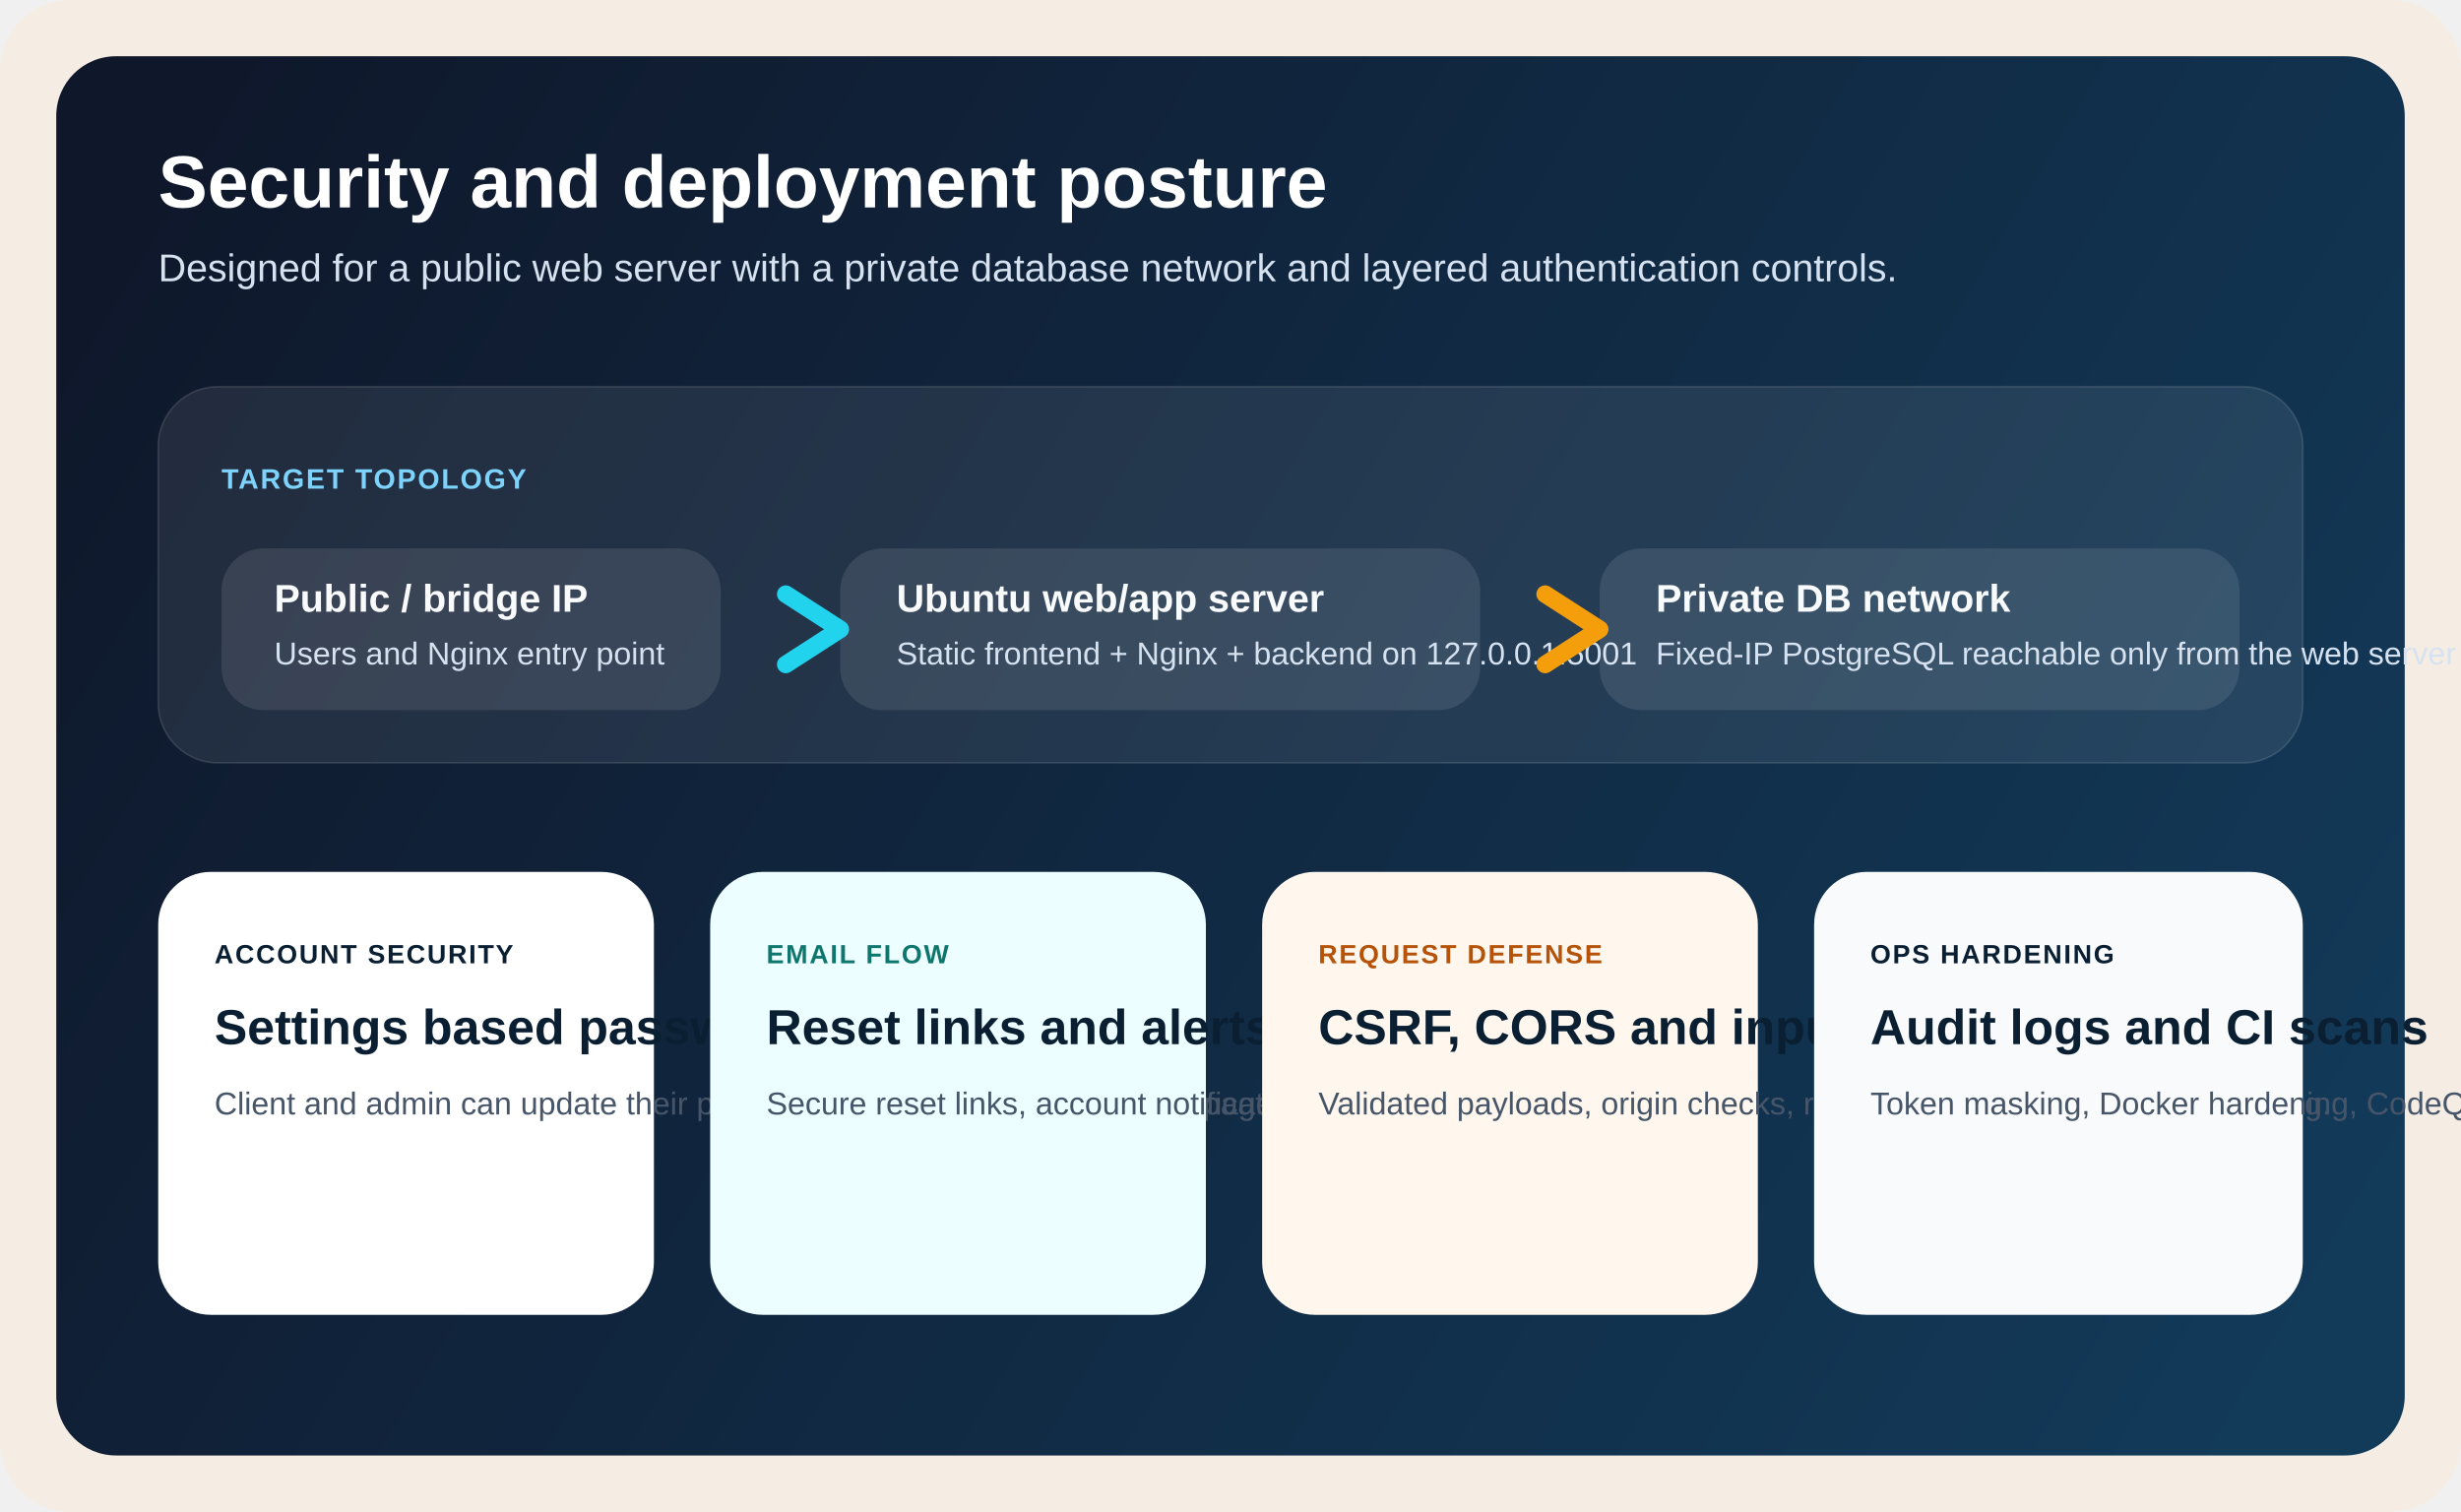
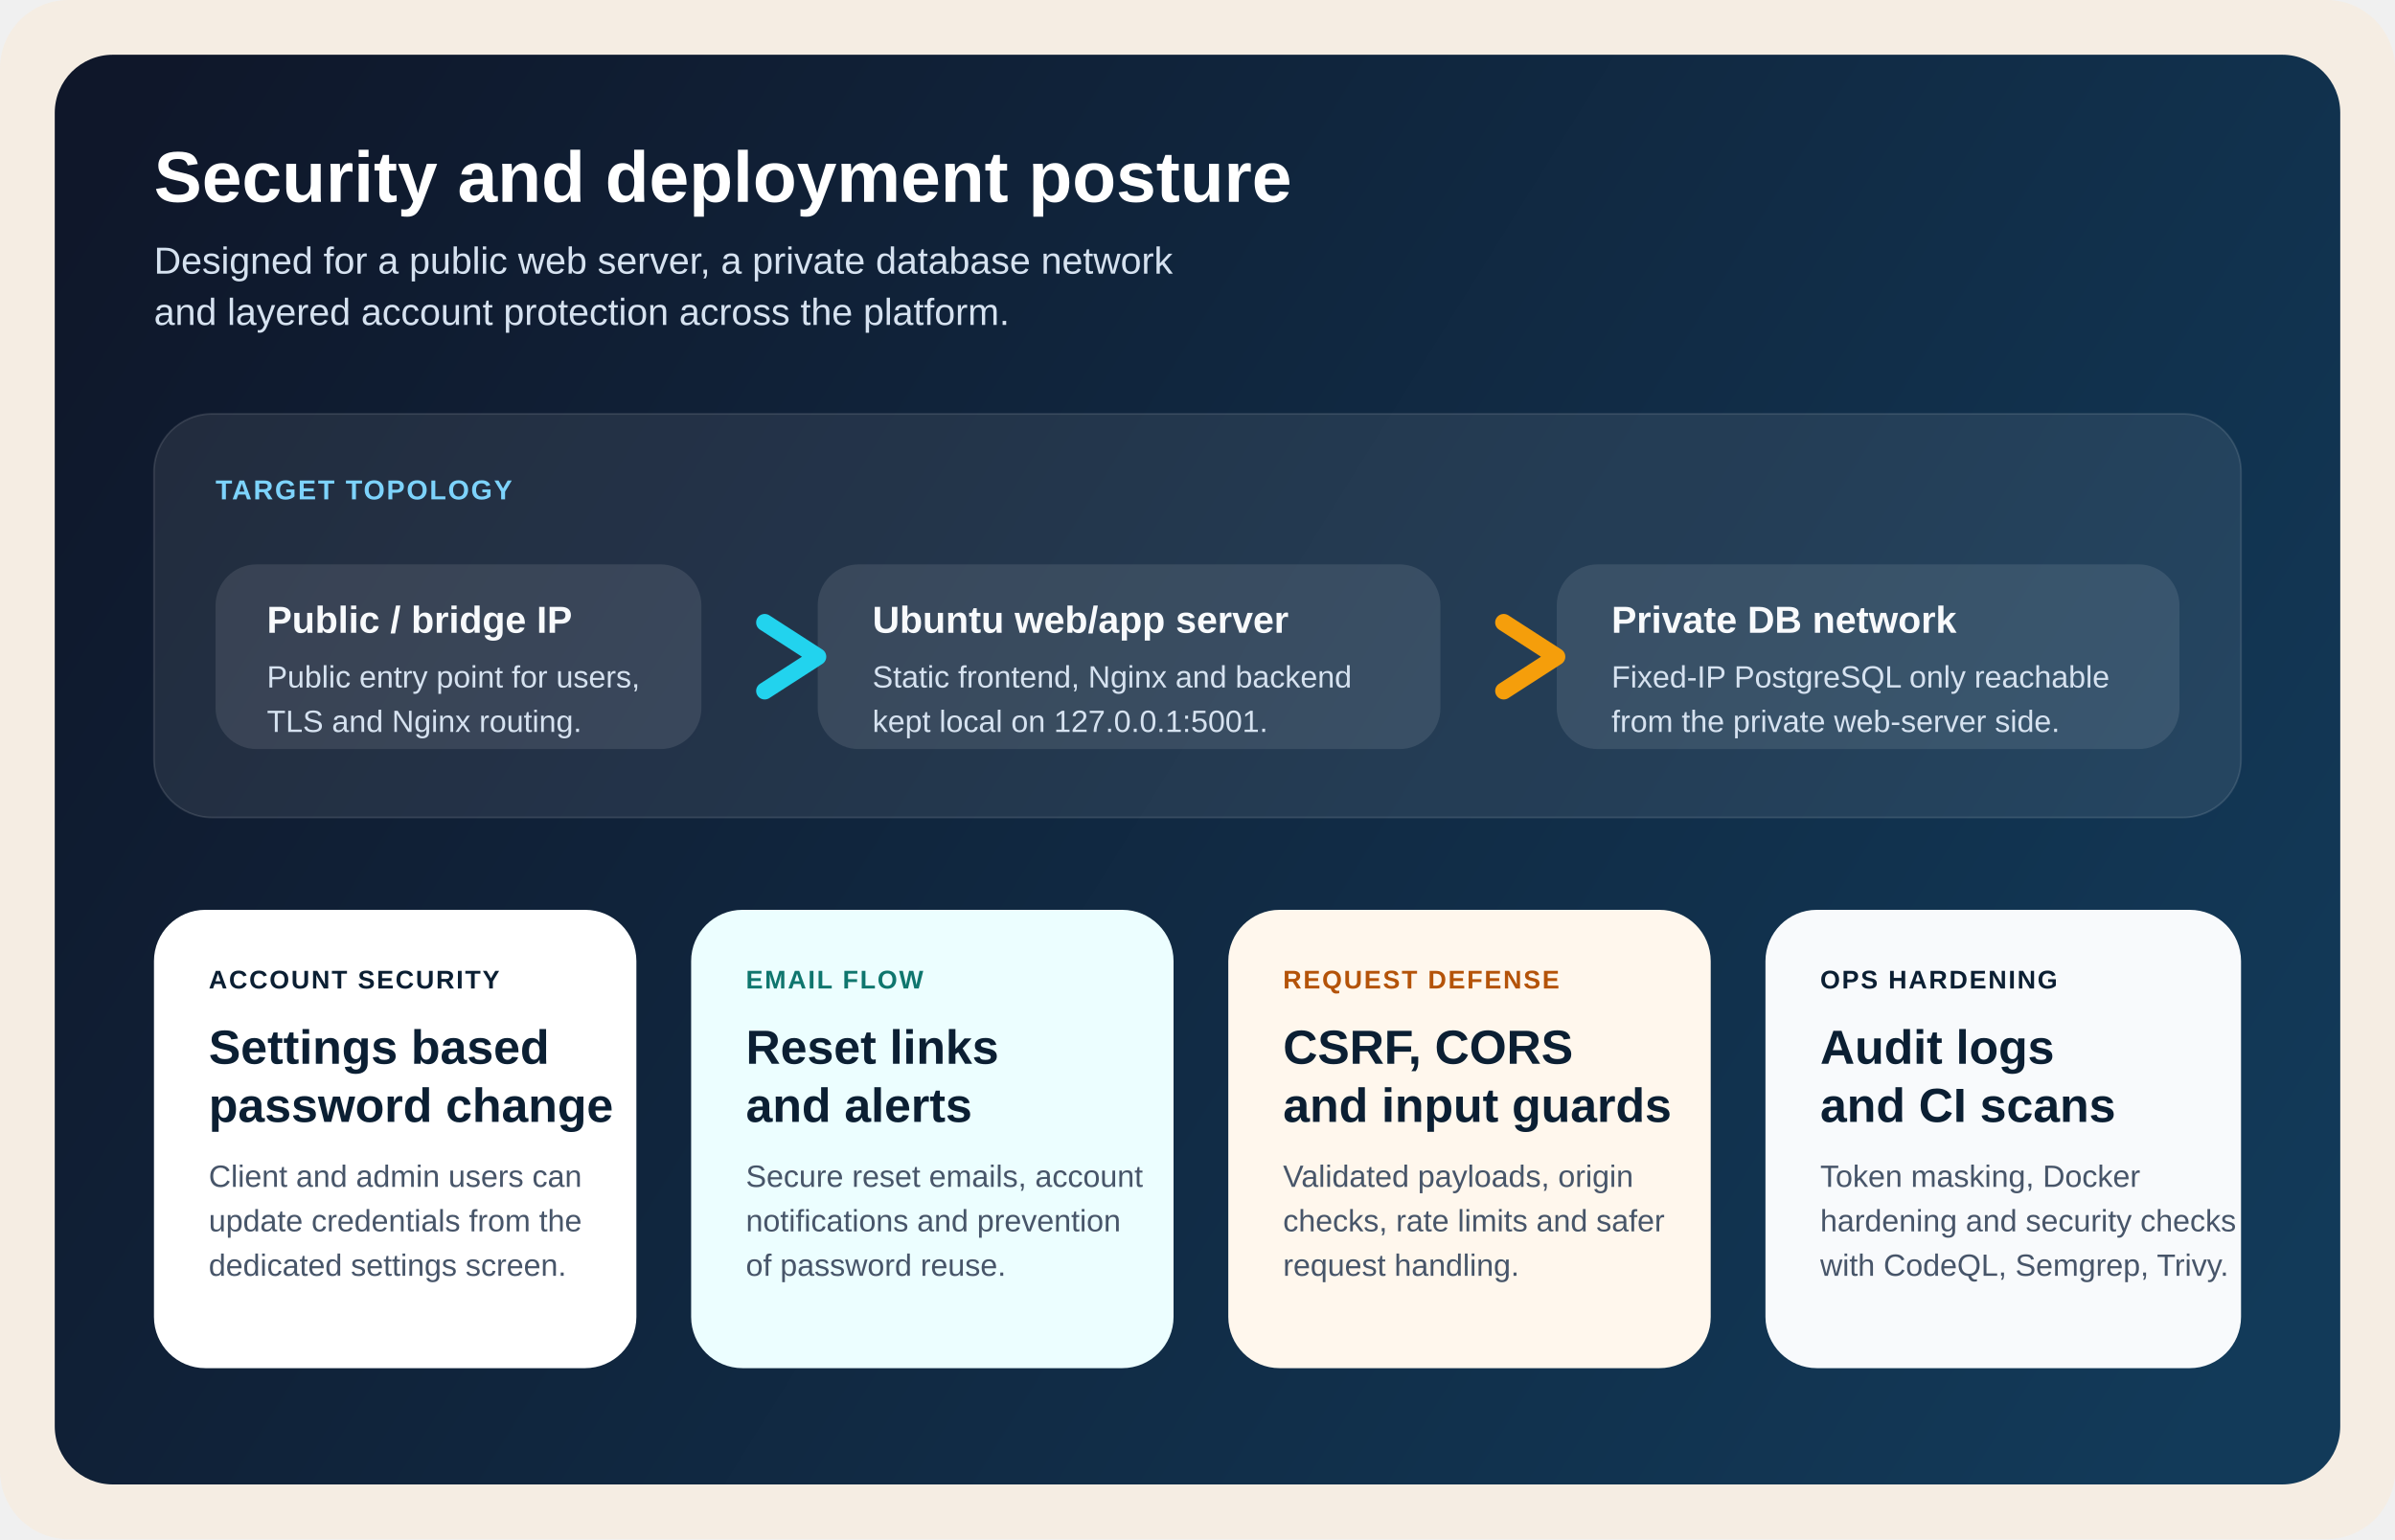
- <svg xmlns="http://www.w3.org/2000/svg" width="1400" height="860" viewBox="0 0 1400 860" fill="none">
+ <svg xmlns="http://www.w3.org/2000/svg" width="1400" height="900" viewBox="0 0 1400 900" fill="none">
  <defs>
-     <linearGradient id="sec-bg" x1="80" y1="60" x2="1300" y2="780" gradientUnits="userSpaceOnUse">
+     <linearGradient id="sec-bg" x1="80" y1="60" x2="1300" y2="820" gradientUnits="userSpaceOnUse">
      <stop stop-color="#0F172A" />
      <stop offset="1" stop-color="#123A59" />
    </linearGradient>
    <linearGradient id="sec-accent" x1="0" y1="0" x2="1" y2="1">
      <stop stop-color="#22D3EE" />
      <stop offset="1" stop-color="#F59E0B" />
    </linearGradient>
  </defs>
-   <rect width="1400" height="860" rx="40" fill="#F5EDE3" />
-   <rect x="32" y="32" width="1336" height="796" rx="34" fill="url(#sec-bg)" />
+   <rect width="1400" height="900" rx="40" fill="#F5EDE3" />
+   <rect x="32" y="32" width="1336" height="836" rx="34" fill="url(#sec-bg)" />
  <text x="90" y="118" fill="#FFFFFF" font-family="Segoe UI, Arial, sans-serif" font-size="42" font-weight="700">Security and deployment posture</text>
-   <text x="90" y="160" fill="#D6E2F0" font-family="Segoe UI, Arial, sans-serif" font-size="22">Designed for a public web server with a private database network and layered authentication controls.</text>
-   <rect x="90" y="220" width="1220" height="214" rx="34" fill="#FFFFFF" fill-opacity="0.08" stroke="#FFFFFF" stroke-opacity="0.12" />
-   <text x="126" y="278" fill="#7DD3FC" font-family="Segoe UI, Arial, sans-serif" font-size="16" font-weight="700" letter-spacing="1">TARGET TOPOLOGY</text>
-   <rect x="126" y="312" width="284" height="92" rx="24" fill="#FFFFFF" fill-opacity="0.1" />
-   <text x="156" y="348" fill="#F8FAFC" font-family="Segoe UI, Arial, sans-serif" font-size="22" font-weight="700">Public / bridge IP</text>
-   <text x="156" y="378" fill="#D6E2F0" font-family="Segoe UI, Arial, sans-serif" font-size="18">Users and Nginx entry point</text>
-   <rect x="478" y="312" width="364" height="92" rx="24" fill="#FFFFFF" fill-opacity="0.1" />
-   <text x="510" y="348" fill="#F8FAFC" font-family="Segoe UI, Arial, sans-serif" font-size="22" font-weight="700">Ubuntu web/app server</text>
-   <text x="510" y="378" fill="#D6E2F0" font-family="Segoe UI, Arial, sans-serif" font-size="18">Static frontend + Nginx + backend on 127.0.0.1:5001</text>
-   <rect x="910" y="312" width="364" height="92" rx="24" fill="#FFFFFF" fill-opacity="0.1" />
-   <text x="942" y="348" fill="#F8FAFC" font-family="Segoe UI, Arial, sans-serif" font-size="22" font-weight="700">Private DB network</text>
-   <text x="942" y="378" fill="#D6E2F0" font-family="Segoe UI, Arial, sans-serif" font-size="18">Fixed-IP PostgreSQL reachable only from the web server</text>
-   <path d="M410 358H478" stroke="url(#sec-accent)" stroke-width="10" stroke-linecap="round" />
-   <path d="M842 358H910" stroke="url(#sec-accent)" stroke-width="10" stroke-linecap="round" />
-   <path d="M447 338L478 358L447 378" fill="none" stroke="#22D3EE" stroke-width="10" stroke-linecap="round" stroke-linejoin="round" />
-   <path d="M879 338L910 358L879 378" fill="none" stroke="#F59E0B" stroke-width="10" stroke-linecap="round" stroke-linejoin="round" />
-   <rect x="90" y="496" width="282" height="252" rx="30" fill="#FFFFFF" />
-   <text x="122" y="548" fill="#0B1F33" font-family="Segoe UI, Arial, sans-serif" font-size="15" font-weight="700" letter-spacing="1">ACCOUNT SECURITY</text>
-   <text x="122" y="594" fill="#0B1F33" font-family="Segoe UI, Arial, sans-serif" font-size="28" font-weight="700">Settings based password change</text>
-   <text x="122" y="634" fill="#475569" font-family="Segoe UI, Arial, sans-serif" font-size="18">Client and admin can update their password from a dedicated settings page.</text>
-   <rect x="404" y="496" width="282" height="252" rx="30" fill="#ECFEFF" />
-   <text x="436" y="548" fill="#0F766E" font-family="Segoe UI, Arial, sans-serif" font-size="15" font-weight="700" letter-spacing="1">EMAIL FLOW</text>
-   <text x="436" y="594" fill="#0B1F33" font-family="Segoe UI, Arial, sans-serif" font-size="28" font-weight="700">Reset links and alerts</text>
-   <text x="436" y="634" fill="#475569" font-family="Segoe UI, Arial, sans-serif" font-size="18">Secure reset links, account notifications and no password reuse.</text>
-   <rect x="718" y="496" width="282" height="252" rx="30" fill="#FFF7ED" />
-   <text x="750" y="548" fill="#B45309" font-family="Segoe UI, Arial, sans-serif" font-size="15" font-weight="700" letter-spacing="1">REQUEST DEFENSE</text>
-   <text x="750" y="594" fill="#0B1F33" font-family="Segoe UI, Arial, sans-serif" font-size="28" font-weight="700">CSRF, CORS and input guards</text>
-   <text x="750" y="634" fill="#475569" font-family="Segoe UI, Arial, sans-serif" font-size="18">Validated payloads, origin checks, rate limits and safer request handling.</text>
-   <rect x="1032" y="496" width="278" height="252" rx="30" fill="#F8FAFC" />
-   <text x="1064" y="548" fill="#0B1F33" font-family="Segoe UI, Arial, sans-serif" font-size="15" font-weight="700" letter-spacing="1">OPS HARDENING</text>
-   <text x="1064" y="594" fill="#0B1F33" font-family="Segoe UI, Arial, sans-serif" font-size="28" font-weight="700">Audit logs and CI scans</text>
-   <text x="1064" y="634" fill="#475569" font-family="Segoe UI, Arial, sans-serif" font-size="18">Token masking, Docker hardening, CodeQL, Semgrep and Trivy checks.</text>
+   <text x="90" y="160" fill="#D6E2F0" font-family="Segoe UI, Arial, sans-serif" font-size="22">
+     <tspan x="90" y="160">Designed for a public web server, a private database network</tspan>
+     <tspan x="90" y="190">and layered account protection across the platform.</tspan>
+   </text>
+   <rect x="90" y="242" width="1220" height="236" rx="34" fill="#FFFFFF" fill-opacity="0.08" stroke="#FFFFFF" stroke-opacity="0.12" />
+   <text x="126" y="292" fill="#7DD3FC" font-family="Segoe UI, Arial, sans-serif" font-size="16" font-weight="700" letter-spacing="1">TARGET TOPOLOGY</text>
+   <rect x="126" y="330" width="284" height="108" rx="24" fill="#FFFFFF" fill-opacity="0.1" />
+   <text x="156" y="370" fill="#F8FAFC" font-family="Segoe UI, Arial, sans-serif" font-size="22" font-weight="700">Public / bridge IP</text>
+   <text x="156" y="402" fill="#D6E2F0" font-family="Segoe UI, Arial, sans-serif" font-size="18">
+     <tspan x="156" y="402">Public entry point for users,</tspan>
+     <tspan x="156" y="428">TLS and Nginx routing.</tspan>
+   </text>
+   <rect x="478" y="330" width="364" height="108" rx="24" fill="#FFFFFF" fill-opacity="0.1" />
+   <text x="510" y="370" fill="#F8FAFC" font-family="Segoe UI, Arial, sans-serif" font-size="22" font-weight="700">Ubuntu web/app server</text>
+   <text x="510" y="402" fill="#D6E2F0" font-family="Segoe UI, Arial, sans-serif" font-size="18">
+     <tspan x="510" y="402">Static frontend, Nginx and backend</tspan>
+     <tspan x="510" y="428">kept local on 127.0.0.1:5001.</tspan>
+   </text>
+   <rect x="910" y="330" width="364" height="108" rx="24" fill="#FFFFFF" fill-opacity="0.1" />
+   <text x="942" y="370" fill="#F8FAFC" font-family="Segoe UI, Arial, sans-serif" font-size="22" font-weight="700">Private DB network</text>
+   <text x="942" y="402" fill="#D6E2F0" font-family="Segoe UI, Arial, sans-serif" font-size="18">
+     <tspan x="942" y="402">Fixed-IP PostgreSQL only reachable</tspan>
+     <tspan x="942" y="428">from the private web-server side.</tspan>
+   </text>
+   <path d="M410 384H478" stroke="url(#sec-accent)" stroke-width="10" stroke-linecap="round" />
+   <path d="M842 384H910" stroke="url(#sec-accent)" stroke-width="10" stroke-linecap="round" />
+   <path d="M447 364L478 384L447 404" fill="none" stroke="#22D3EE" stroke-width="10" stroke-linecap="round" stroke-linejoin="round" />
+   <path d="M879 364L910 384L879 404" fill="none" stroke="#F59E0B" stroke-width="10" stroke-linecap="round" stroke-linejoin="round" />
+   <rect x="90" y="532" width="282" height="268" rx="30" fill="#FFFFFF" />
+   <text x="122" y="578" fill="#0B1F33" font-family="Segoe UI, Arial, sans-serif" font-size="15" font-weight="700" letter-spacing="1">ACCOUNT SECURITY</text>
+   <text x="122" y="622" fill="#0B1F33" font-family="Segoe UI, Arial, sans-serif" font-size="28" font-weight="700">
+     <tspan x="122" y="622">Settings based</tspan>
+     <tspan x="122" y="656">password change</tspan>
+   </text>
+   <text x="122" y="694" fill="#475569" font-family="Segoe UI, Arial, sans-serif" font-size="18">
+     <tspan x="122" y="694">Client and admin users can</tspan>
+     <tspan x="122" y="720">update credentials from the</tspan>
+     <tspan x="122" y="746">dedicated settings screen.</tspan>
+   </text>
+   <rect x="404" y="532" width="282" height="268" rx="30" fill="#ECFEFF" />
+   <text x="436" y="578" fill="#0F766E" font-family="Segoe UI, Arial, sans-serif" font-size="15" font-weight="700" letter-spacing="1">EMAIL FLOW</text>
+   <text x="436" y="622" fill="#0B1F33" font-family="Segoe UI, Arial, sans-serif" font-size="28" font-weight="700">
+     <tspan x="436" y="622">Reset links</tspan>
+     <tspan x="436" y="656">and alerts</tspan>
+   </text>
+   <text x="436" y="694" fill="#475569" font-family="Segoe UI, Arial, sans-serif" font-size="18">
+     <tspan x="436" y="694">Secure reset emails, account</tspan>
+     <tspan x="436" y="720">notifications and prevention</tspan>
+     <tspan x="436" y="746">of password reuse.</tspan>
+   </text>
+   <rect x="718" y="532" width="282" height="268" rx="30" fill="#FFF7ED" />
+   <text x="750" y="578" fill="#B45309" font-family="Segoe UI, Arial, sans-serif" font-size="15" font-weight="700" letter-spacing="1">REQUEST DEFENSE</text>
+   <text x="750" y="622" fill="#0B1F33" font-family="Segoe UI, Arial, sans-serif" font-size="28" font-weight="700">
+     <tspan x="750" y="622">CSRF, CORS</tspan>
+     <tspan x="750" y="656">and input guards</tspan>
+   </text>
+   <text x="750" y="694" fill="#475569" font-family="Segoe UI, Arial, sans-serif" font-size="18">
+     <tspan x="750" y="694">Validated payloads, origin</tspan>
+     <tspan x="750" y="720">checks, rate limits and safer</tspan>
+     <tspan x="750" y="746">request handling.</tspan>
+   </text>
+   <rect x="1032" y="532" width="278" height="268" rx="30" fill="#F8FAFC" />
+   <text x="1064" y="578" fill="#0B1F33" font-family="Segoe UI, Arial, sans-serif" font-size="15" font-weight="700" letter-spacing="1">OPS HARDENING</text>
+   <text x="1064" y="622" fill="#0B1F33" font-family="Segoe UI, Arial, sans-serif" font-size="28" font-weight="700">
+     <tspan x="1064" y="622">Audit logs</tspan>
+     <tspan x="1064" y="656">and CI scans</tspan>
+   </text>
+   <text x="1064" y="694" fill="#475569" font-family="Segoe UI, Arial, sans-serif" font-size="18">
+     <tspan x="1064" y="694">Token masking, Docker</tspan>
+     <tspan x="1064" y="720">hardening and security checks</tspan>
+     <tspan x="1064" y="746">with CodeQL, Semgrep, Trivy.</tspan>
+   </text>
</svg>
